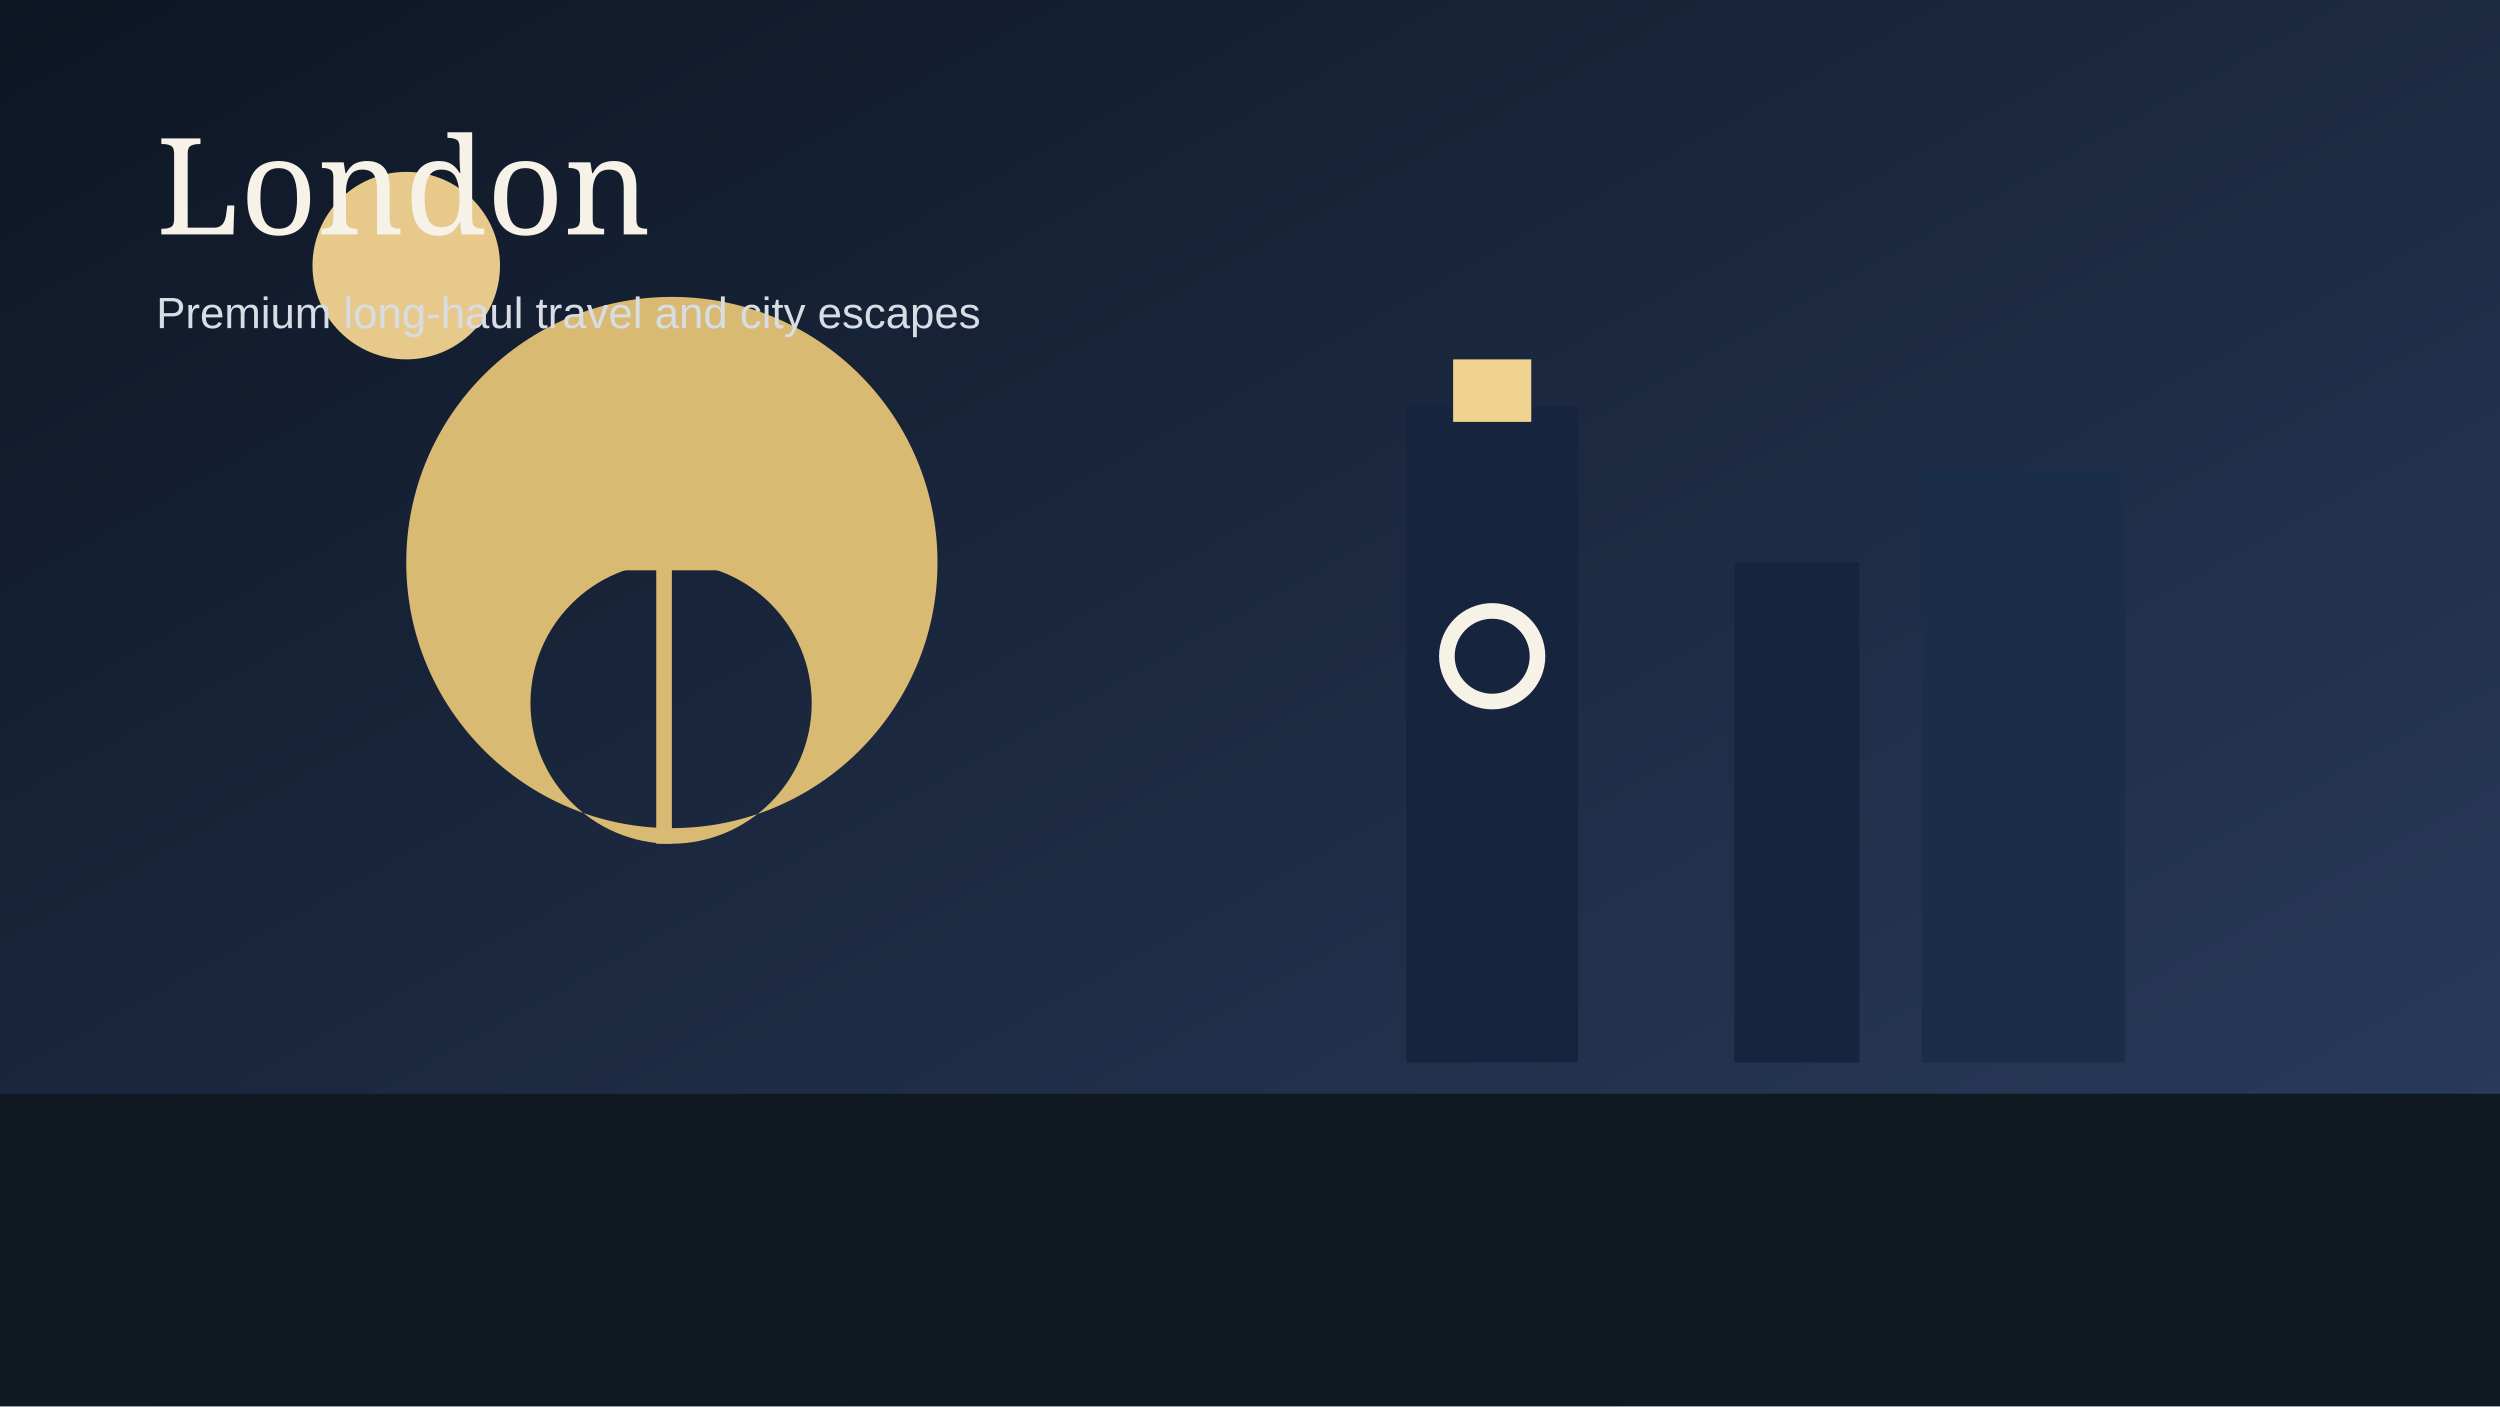
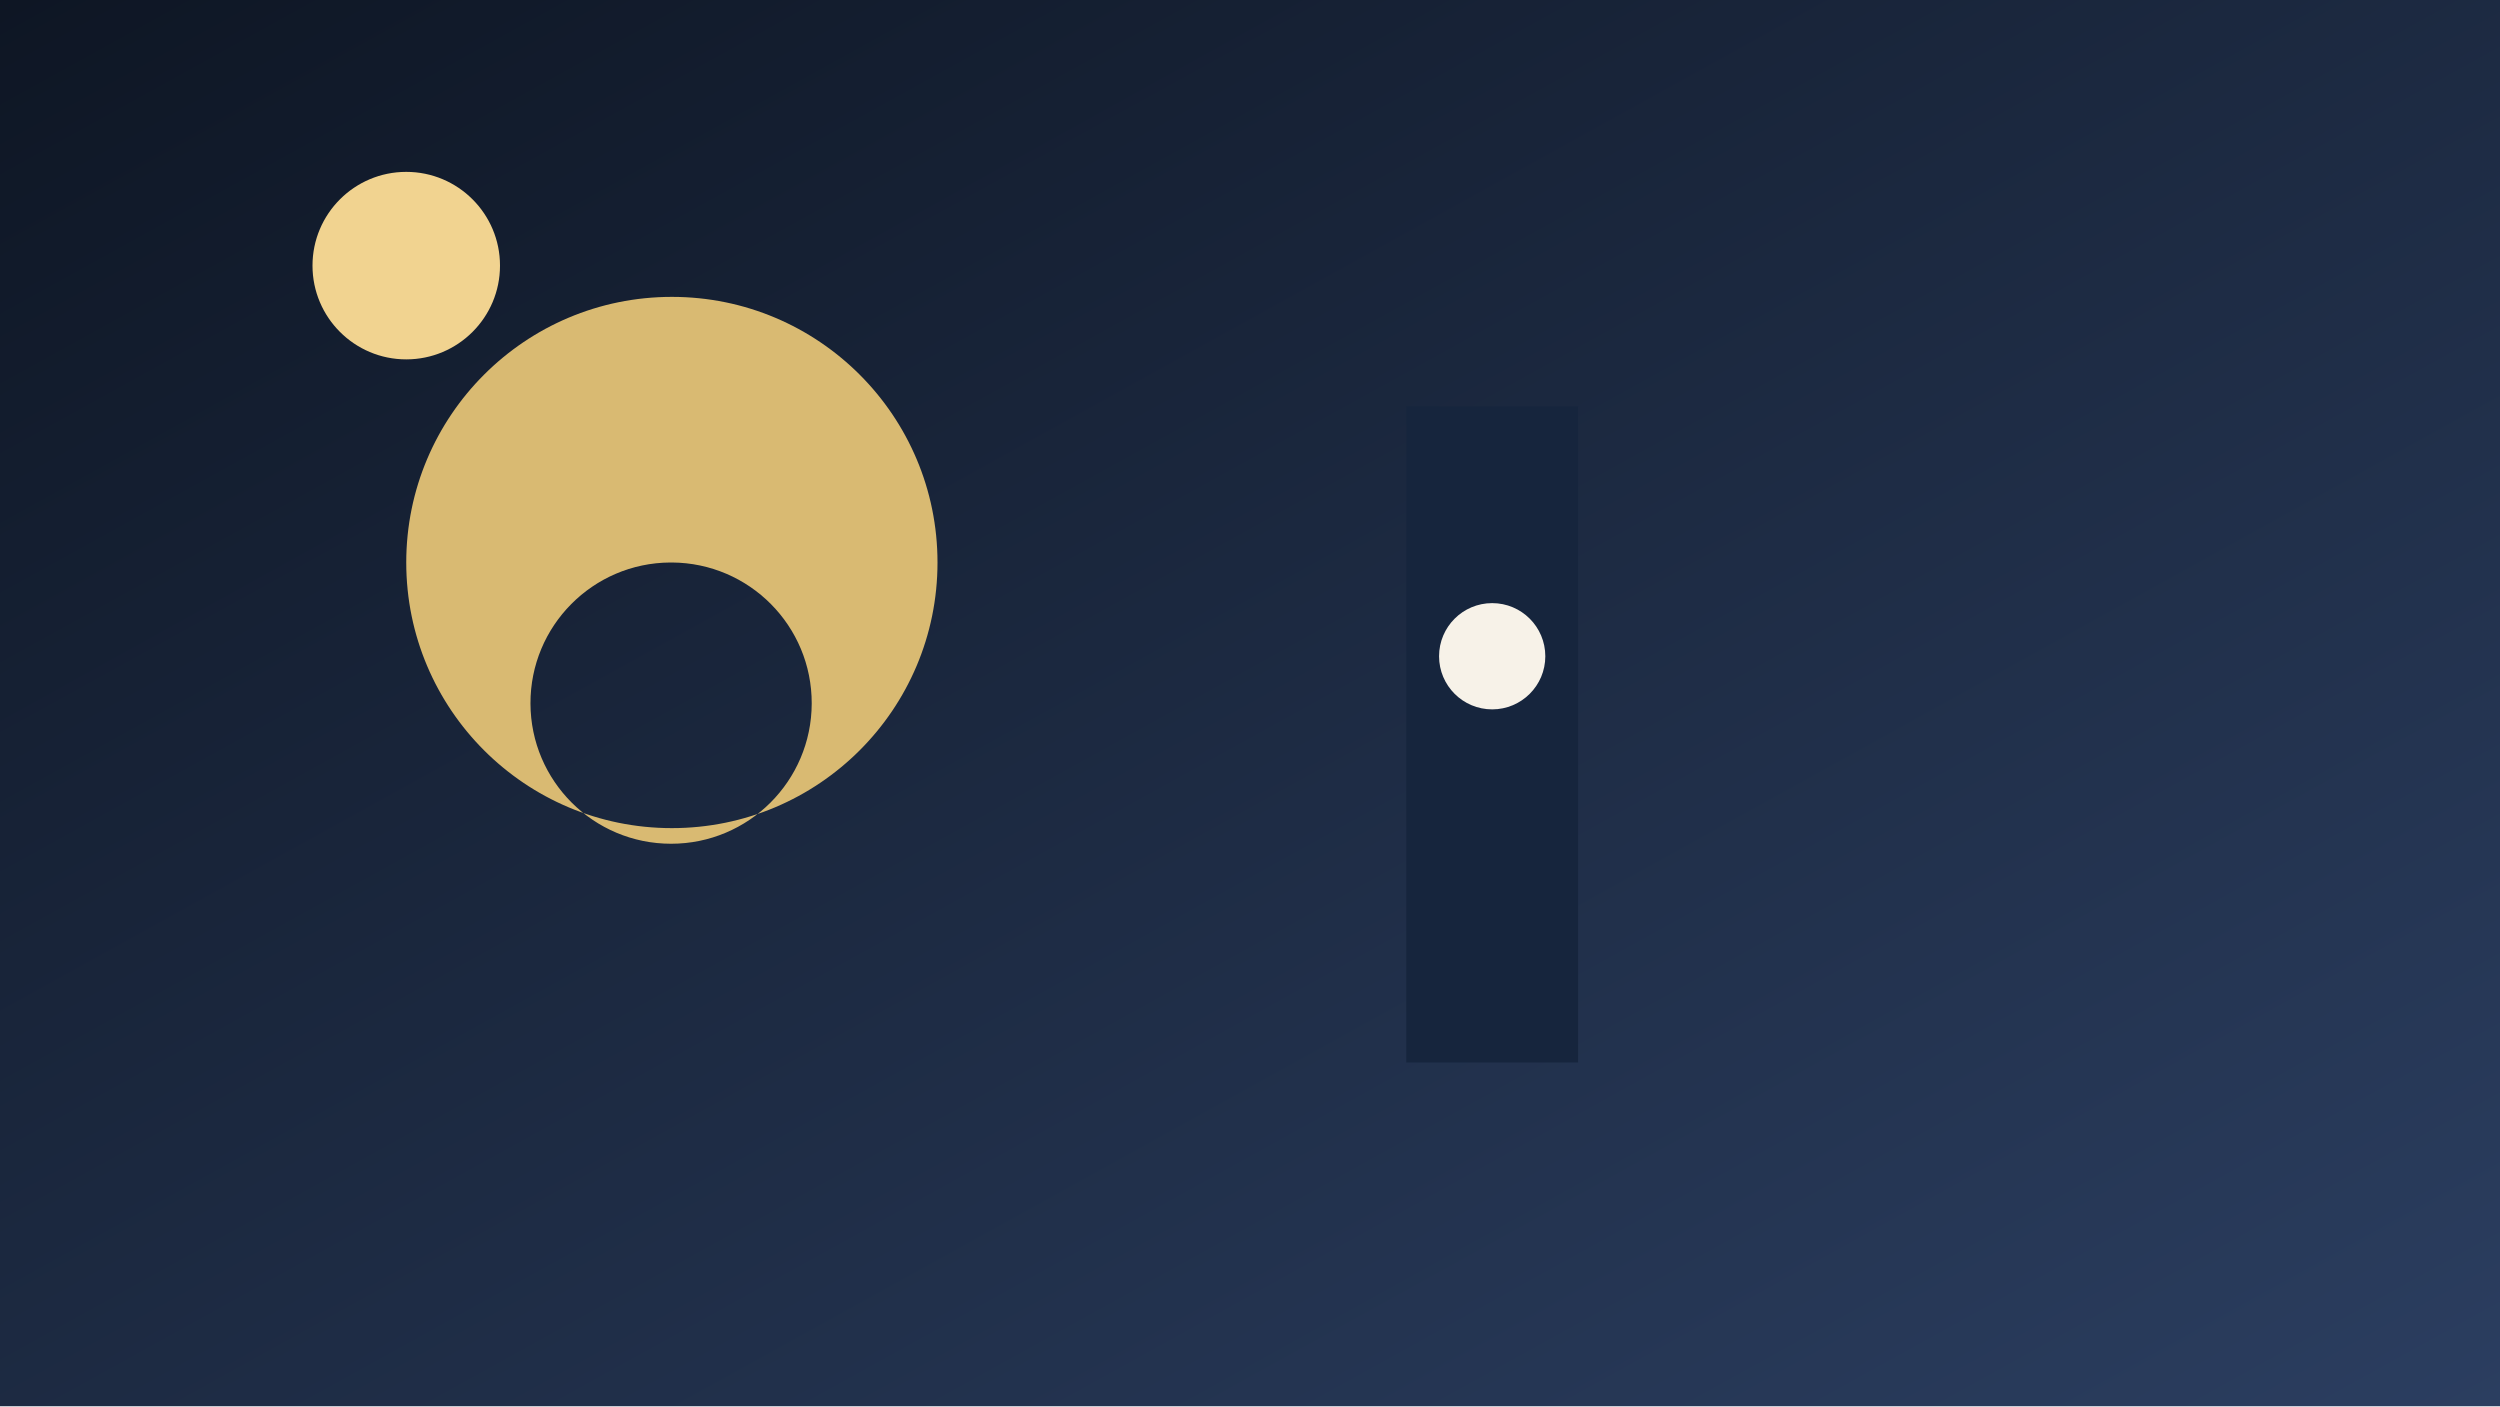
<svg xmlns="http://www.w3.org/2000/svg" viewBox="0 0 1600 900">
  <defs>
    <linearGradient id="g" x1="0" x2="1" y1="0" y2="1">
      <stop offset="0%" stop-color="#0e1624" />
      <stop offset="100%" stop-color="#2b3e60" />
    </linearGradient>
  </defs>
  <rect width="1600" height="900" fill="url(#g)" />
-   <circle cx="260" cy="170" r="60" fill="#f1d390" opacity="0.95" />
-   <rect x="0" y="700" width="1600" height="200" fill="#101822" />
+   <circle cx="260" cy="170" r="60" fill="#f1d390" />
  <rect x="900" y="260" width="110" height="420" fill="#16253d" />
-   <rect x="930" y="230" width="50" height="40" fill="#f1d390" />
  <circle cx="955" cy="420" r="34" fill="#f7f2e8" />
-   <circle cx="955" cy="420" r="24" fill="#16253d" />
  <path d="M260 360 A170 170 0 1 0 600 360 A170 170 0 1 0 260 360 M430 360 A90 90 0 1 1 429 360" fill="#d9ba72" />
-   <rect x="420" y="360" width="10" height="180" fill="#d9ba72" />
-   <rect x="280" y="355" width="290" height="10" fill="#d9ba72" />
-   <rect x="1110" y="360" width="80" height="320" fill="#16253d" />
-   <rect x="1230" y="300" width="130" height="380" fill="#1a2d49" />
-   <text x="100" y="150" font-family="Georgia,serif" font-size="86" fill="#f7f2e8">London</text>
-   <text x="100" y="210" font-family="Arial,sans-serif" font-size="28" fill="#d7dce5">Premium long-haul travel and city escapes</text>
</svg>
